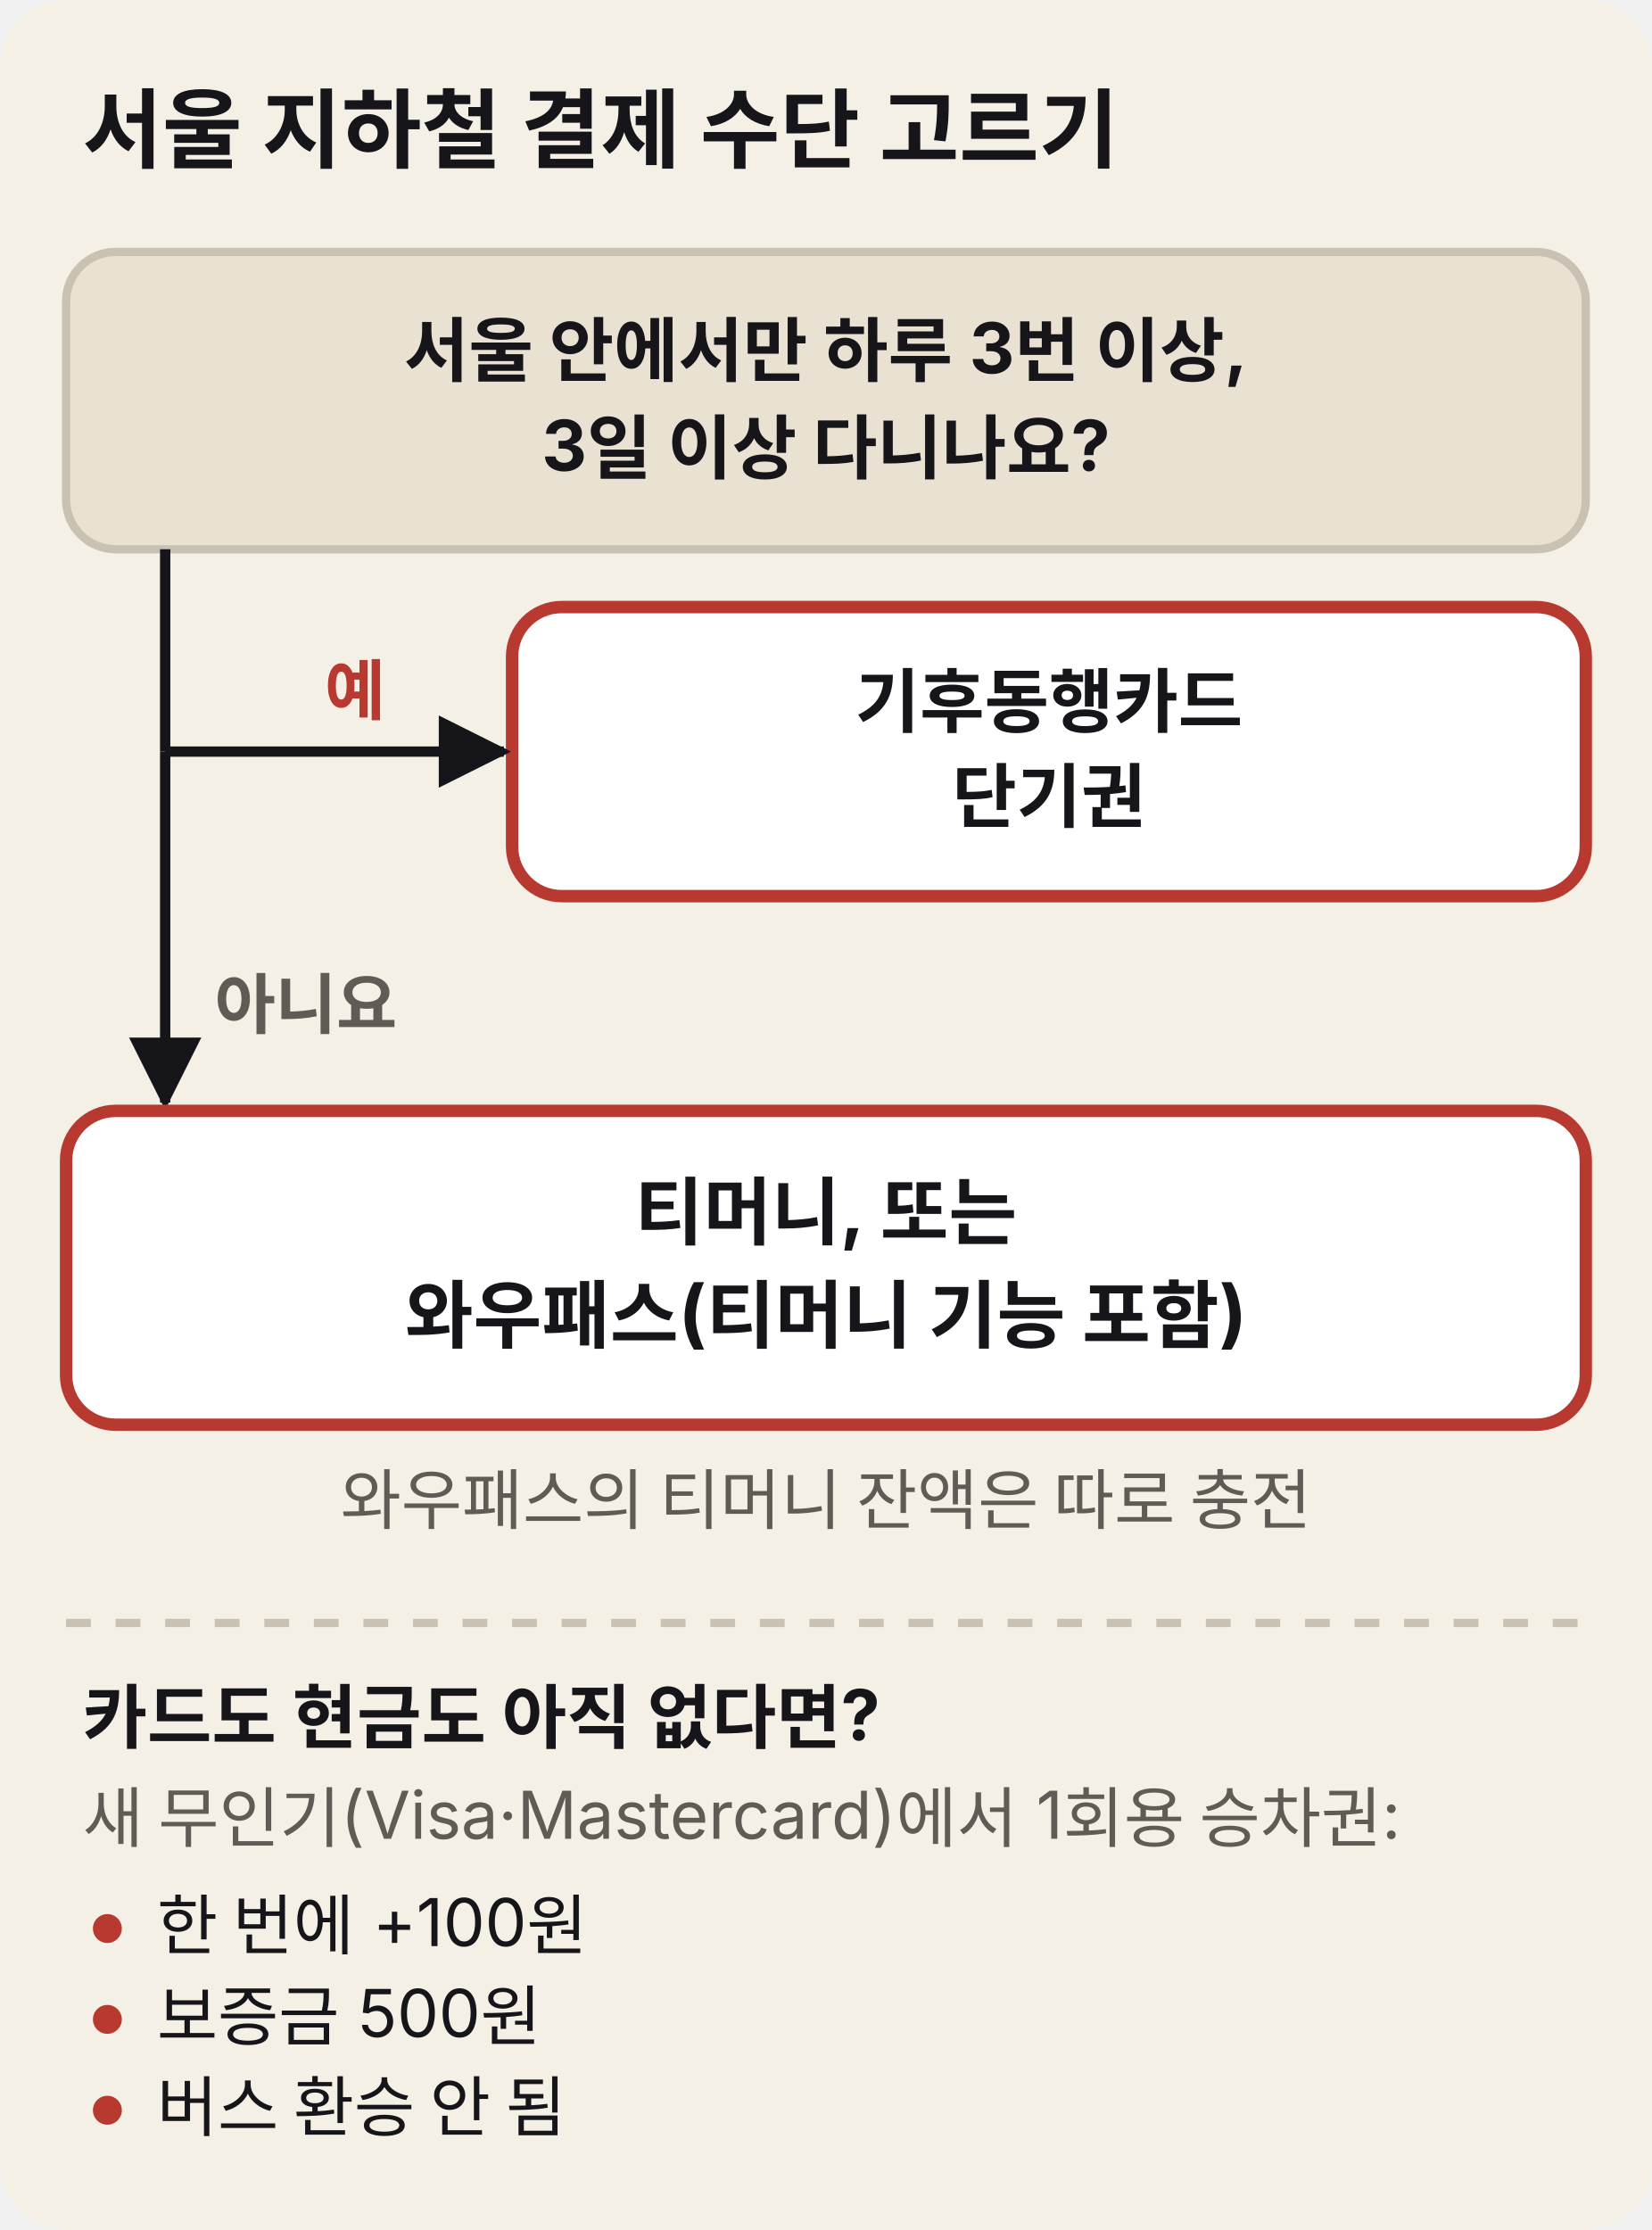
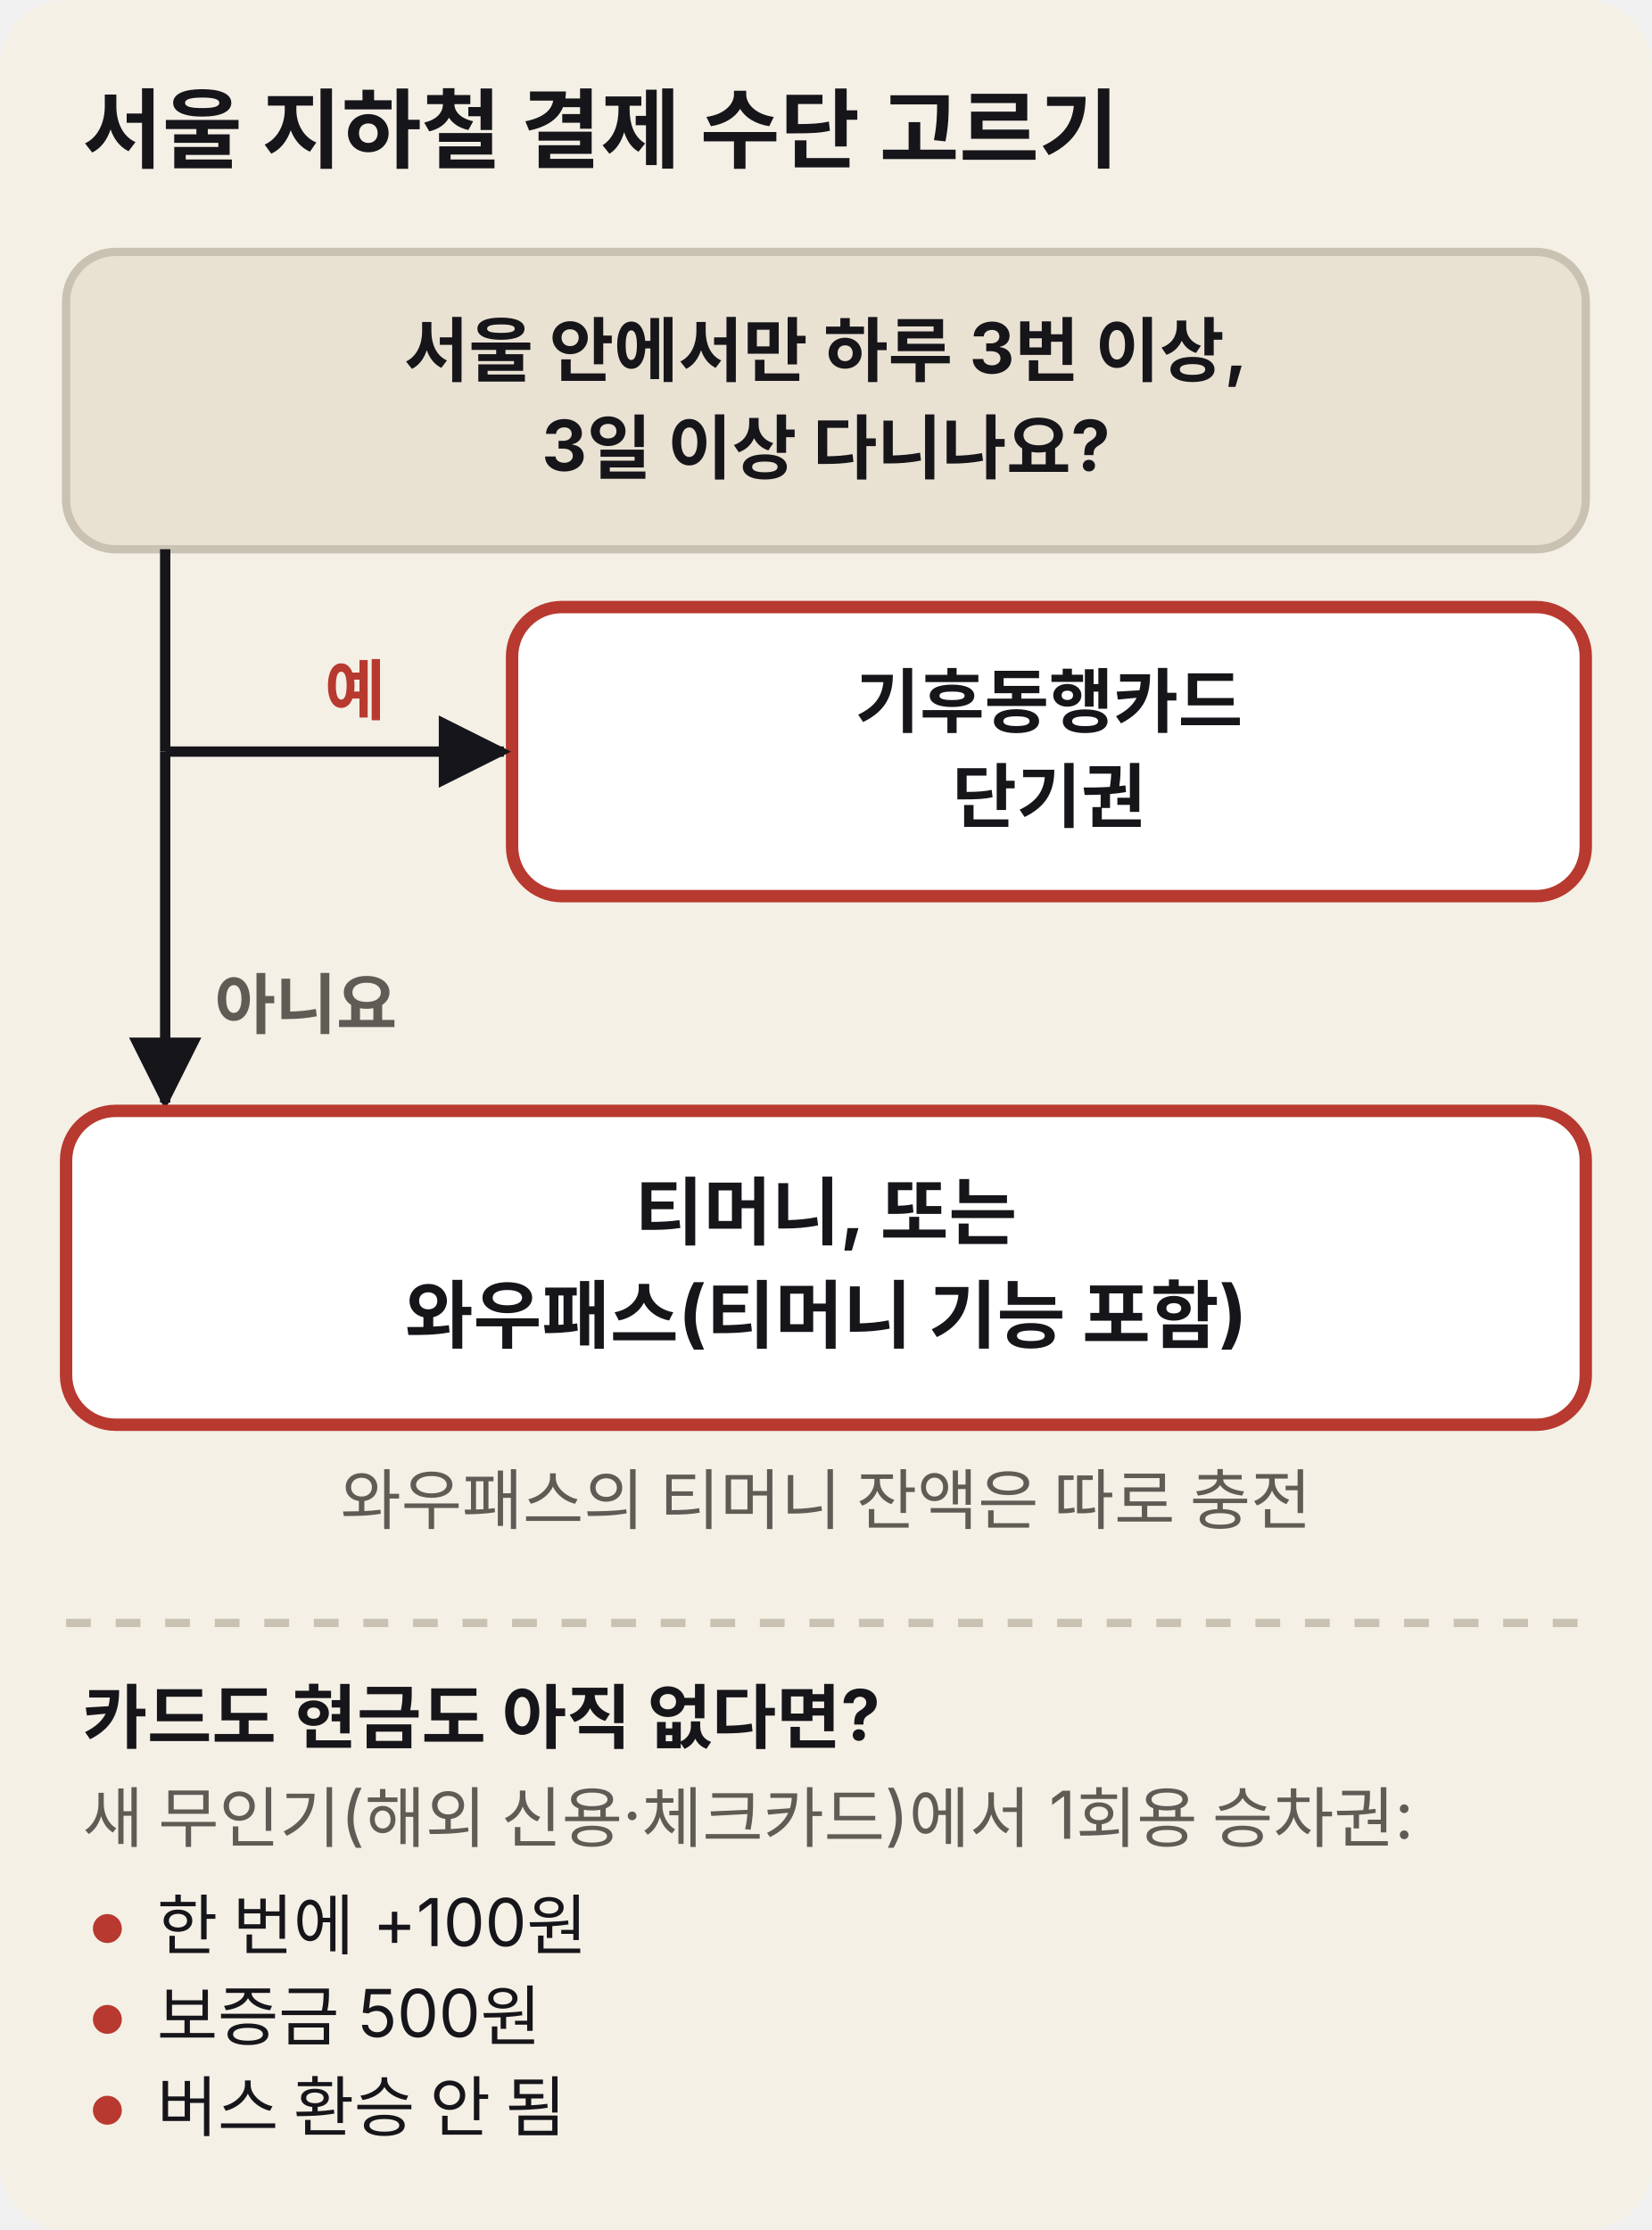
<svg xmlns="http://www.w3.org/2000/svg" viewBox="0 0 400 540" role="img" aria-label="서울 지하철 결제 수단 고르기" font-family="system-ui, -apple-system, &quot;Noto Sans KR&quot;, &quot;Noto Sans JP&quot;, &quot;Noto Sans TC&quot;, sans-serif">
  <rect width="400" height="540" rx="16" fill="#f4f0e6" />
  <defs>
    <marker id="ah" viewBox="0 0 10 10" refX="9" refY="5" markerWidth="7" markerHeight="7" orient="auto-start-reverse">
      <path d="M0,0 L10,5 L0,10 z" fill="#16151a" />
    </marker>
  </defs>
  <text x="20" y="39" font-size="21" fill="#16151a" font-weight="bold" text-anchor="start">서울 지하철 결제 수단 고르기</text>
  <rect x="16" y="61" width="368" height="72" rx="12" fill="#e9e2d3" stroke="#c9c1b2" stroke-width="2" />
  <text x="200" y="91" font-size="17" fill="#16151a" font-weight="bold" text-anchor="middle">서울 안에서만 하루 3번 이상,</text>
  <text x="200" y="114" font-size="17" fill="#16151a" font-weight="bold" text-anchor="middle">3일 이상 다니나요?</text>
  <rect x="124" y="147" width="260" height="70" rx="12" fill="#ffffff" stroke="#b8392f" stroke-width="3" />
  <text x="254" y="176" font-size="17" fill="#16151a" font-weight="bold" text-anchor="middle">기후동행카드</text>
  <text x="254" y="199" font-size="17" fill="#16151a" font-weight="bold" text-anchor="middle">단기권</text>
  <line x1="40" y1="133" x2="40" y2="182" stroke="#16151a" stroke-width="2.5" />
  <line x1="40" y1="182" x2="122" y2="182" stroke="#16151a" stroke-width="2.5" marker-end="url(#ah)" />
  <text x="86" y="173" font-size="16" fill="#b8392f" font-weight="bold" text-anchor="middle">예</text>
  <line x1="40" y1="182" x2="40" y2="267" stroke="#16151a" stroke-width="2.5" marker-end="url(#ah)" />
  <text x="52" y="249" font-size="16" fill="#5f5b55" font-weight="bold" text-anchor="start">아니요</text>
  <rect x="16" y="269" width="368" height="76" rx="12" fill="#ffffff" stroke="#b8392f" stroke-width="3" />
  <text x="200" y="300" font-size="18" fill="#16151a" font-weight="bold" text-anchor="middle">티머니, 또는</text>
  <text x="200" y="325" font-size="18" fill="#16151a" font-weight="bold" text-anchor="middle">와우패스(티머니 기능 포함)</text>
  <text x="200" y="369" font-size="16" fill="#5f5b55" text-anchor="middle">와우패스의 티머니 잔액은 따로 충전</text>
  <line x1="16" y1="393" x2="384" y2="393" stroke="#c9c1b2" stroke-width="2" stroke-dasharray="6 6" />
  <text x="20" y="422" font-size="17" fill="#16151a" font-weight="bold" text-anchor="start">카드도 현금도 아직 없다면?</text>
-   <text x="20" y="446" font-size="16" fill="#5f5b55" text-anchor="start">새 무인기(Visa·Mastercard)에서 1회용 승차권:</text>
+   <text x="20" y="446" font-size="16" fill="#5f5b55" text-anchor="start">새 무인기(해외 신용·체크카드)에서 1회용 승차권:</text>
  <circle cx="26" cy="467" r="3.5" fill="#b8392f" />
  <text x="38" y="472" font-size="16" fill="#16151a" text-anchor="start">한 번에 +100원</text>
  <circle cx="26" cy="489" r="3.5" fill="#b8392f" />
  <text x="38" y="494" font-size="16" fill="#16151a" text-anchor="start">보증금 500원</text>
  <circle cx="26" cy="511" r="3.5" fill="#b8392f" />
  <text x="38" y="516" font-size="16" fill="#16151a" text-anchor="start">버스 환승 안 됨</text>
</svg>
